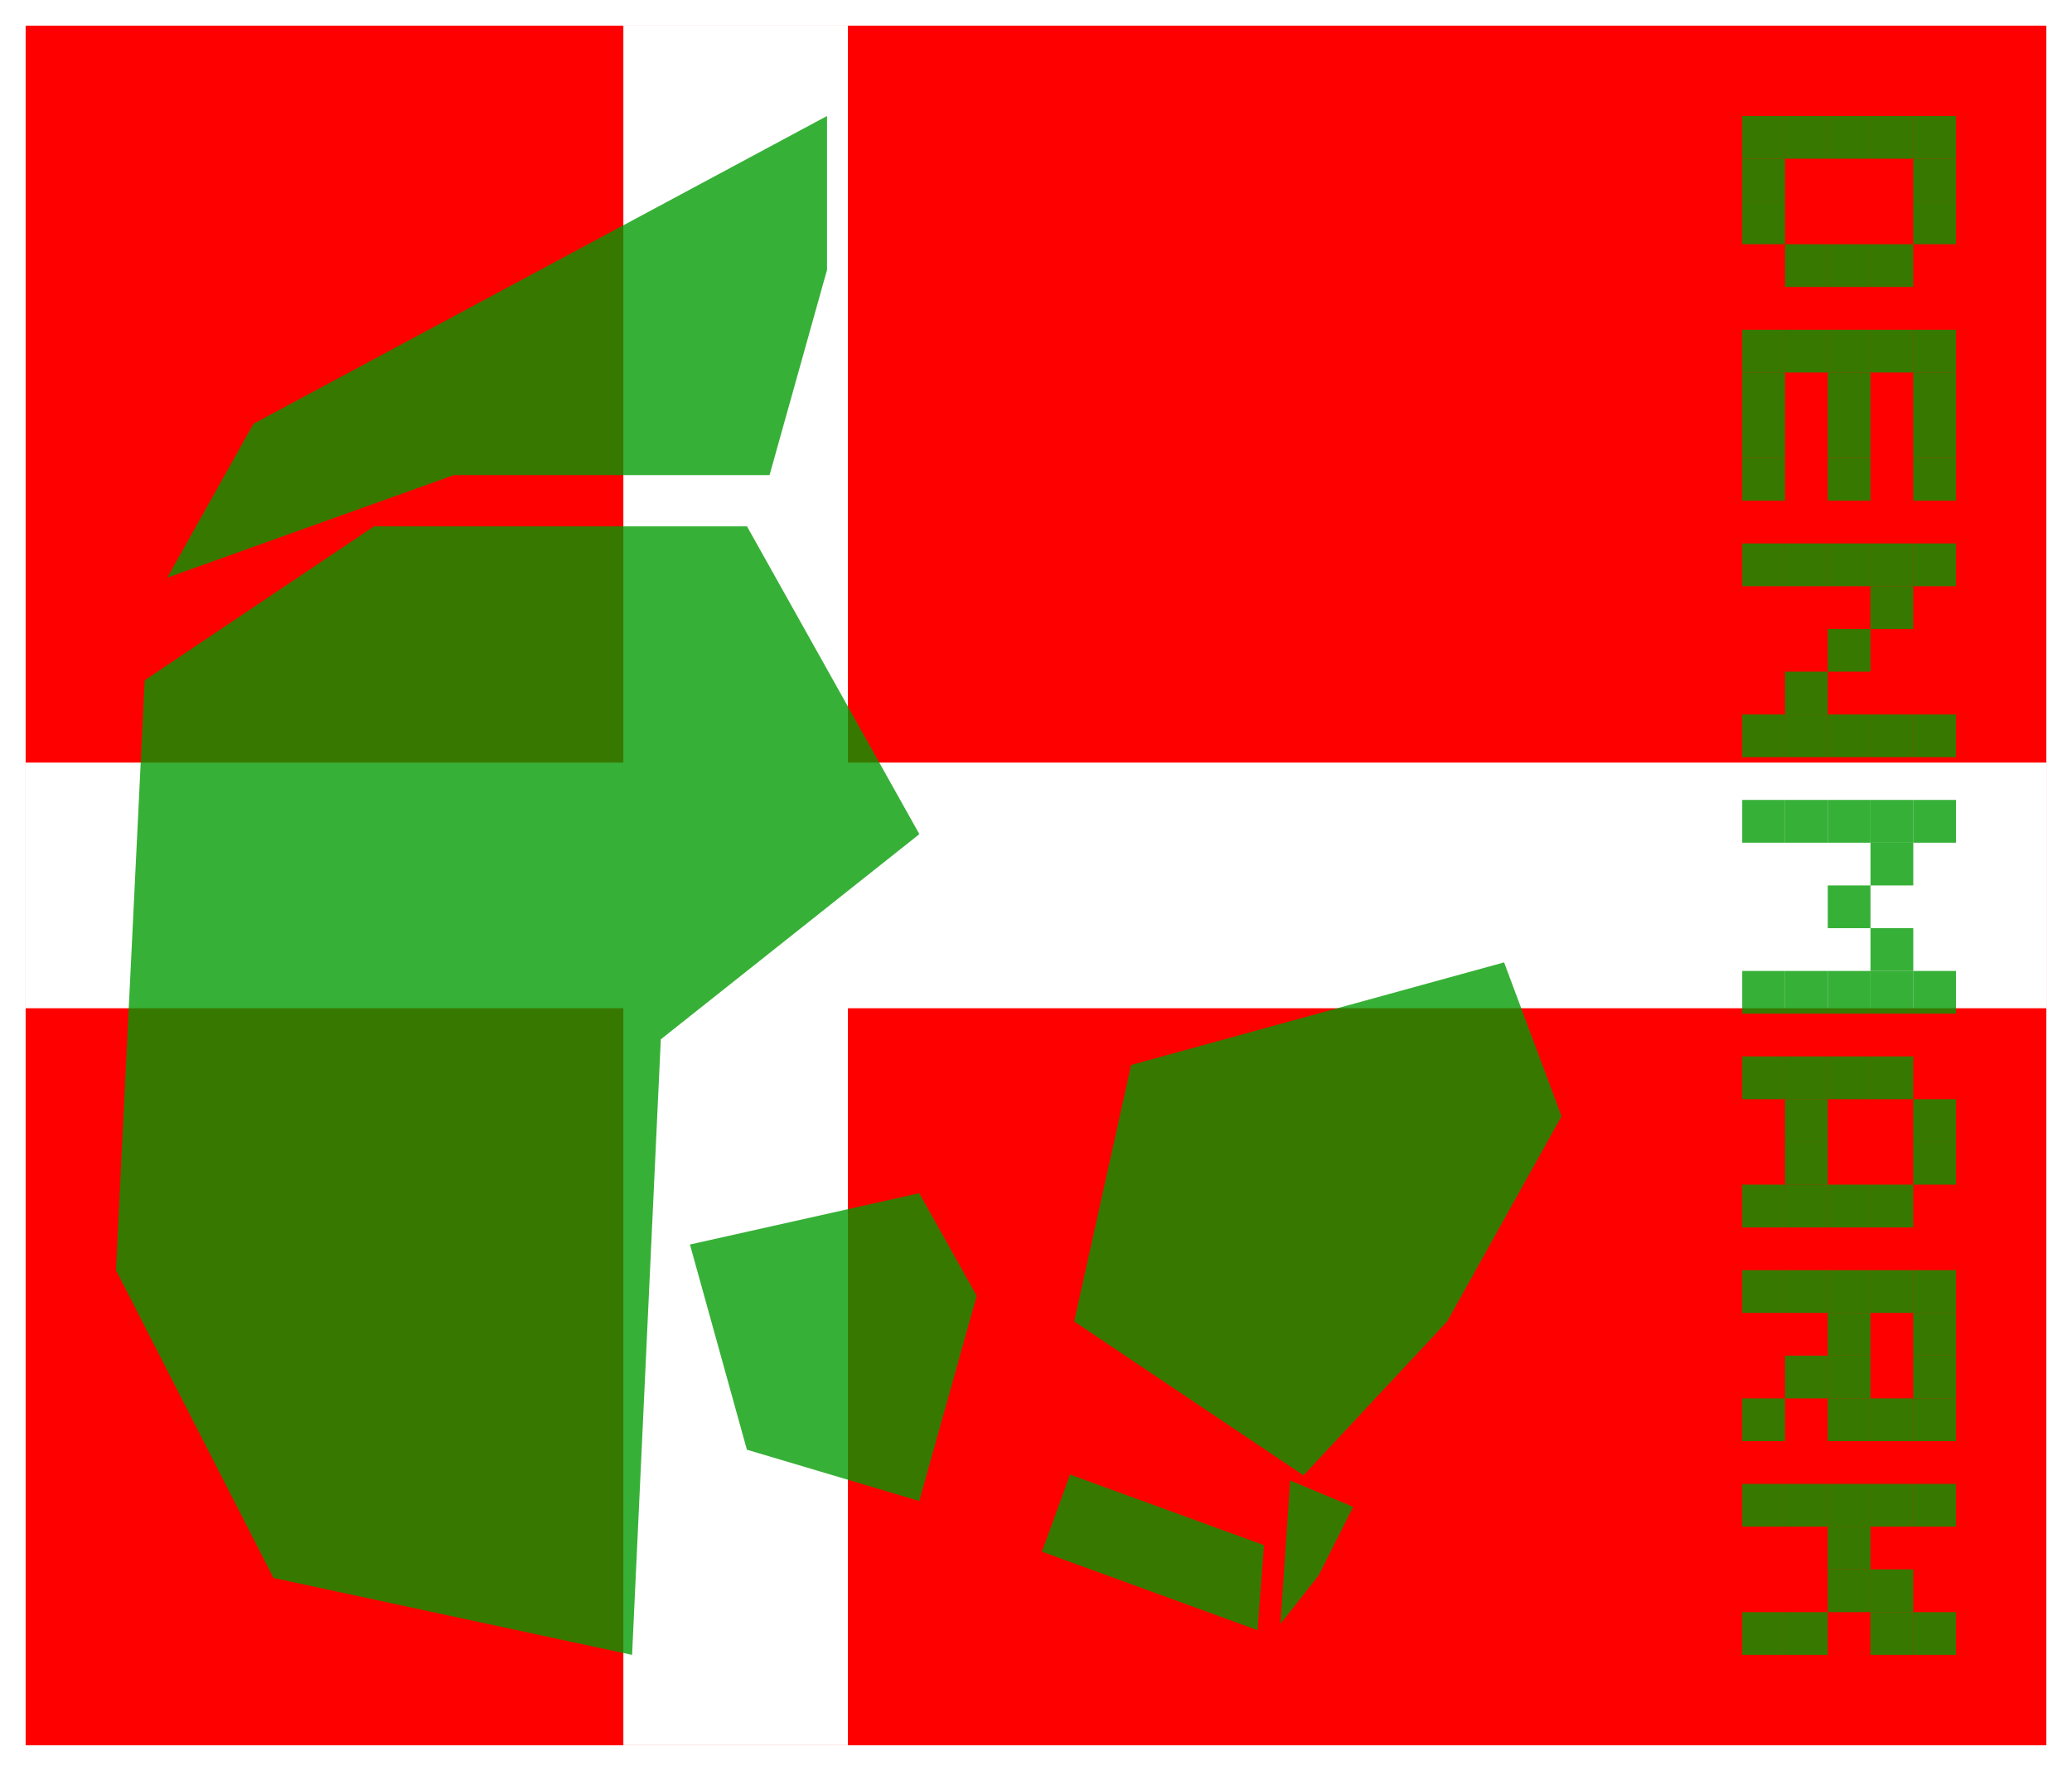
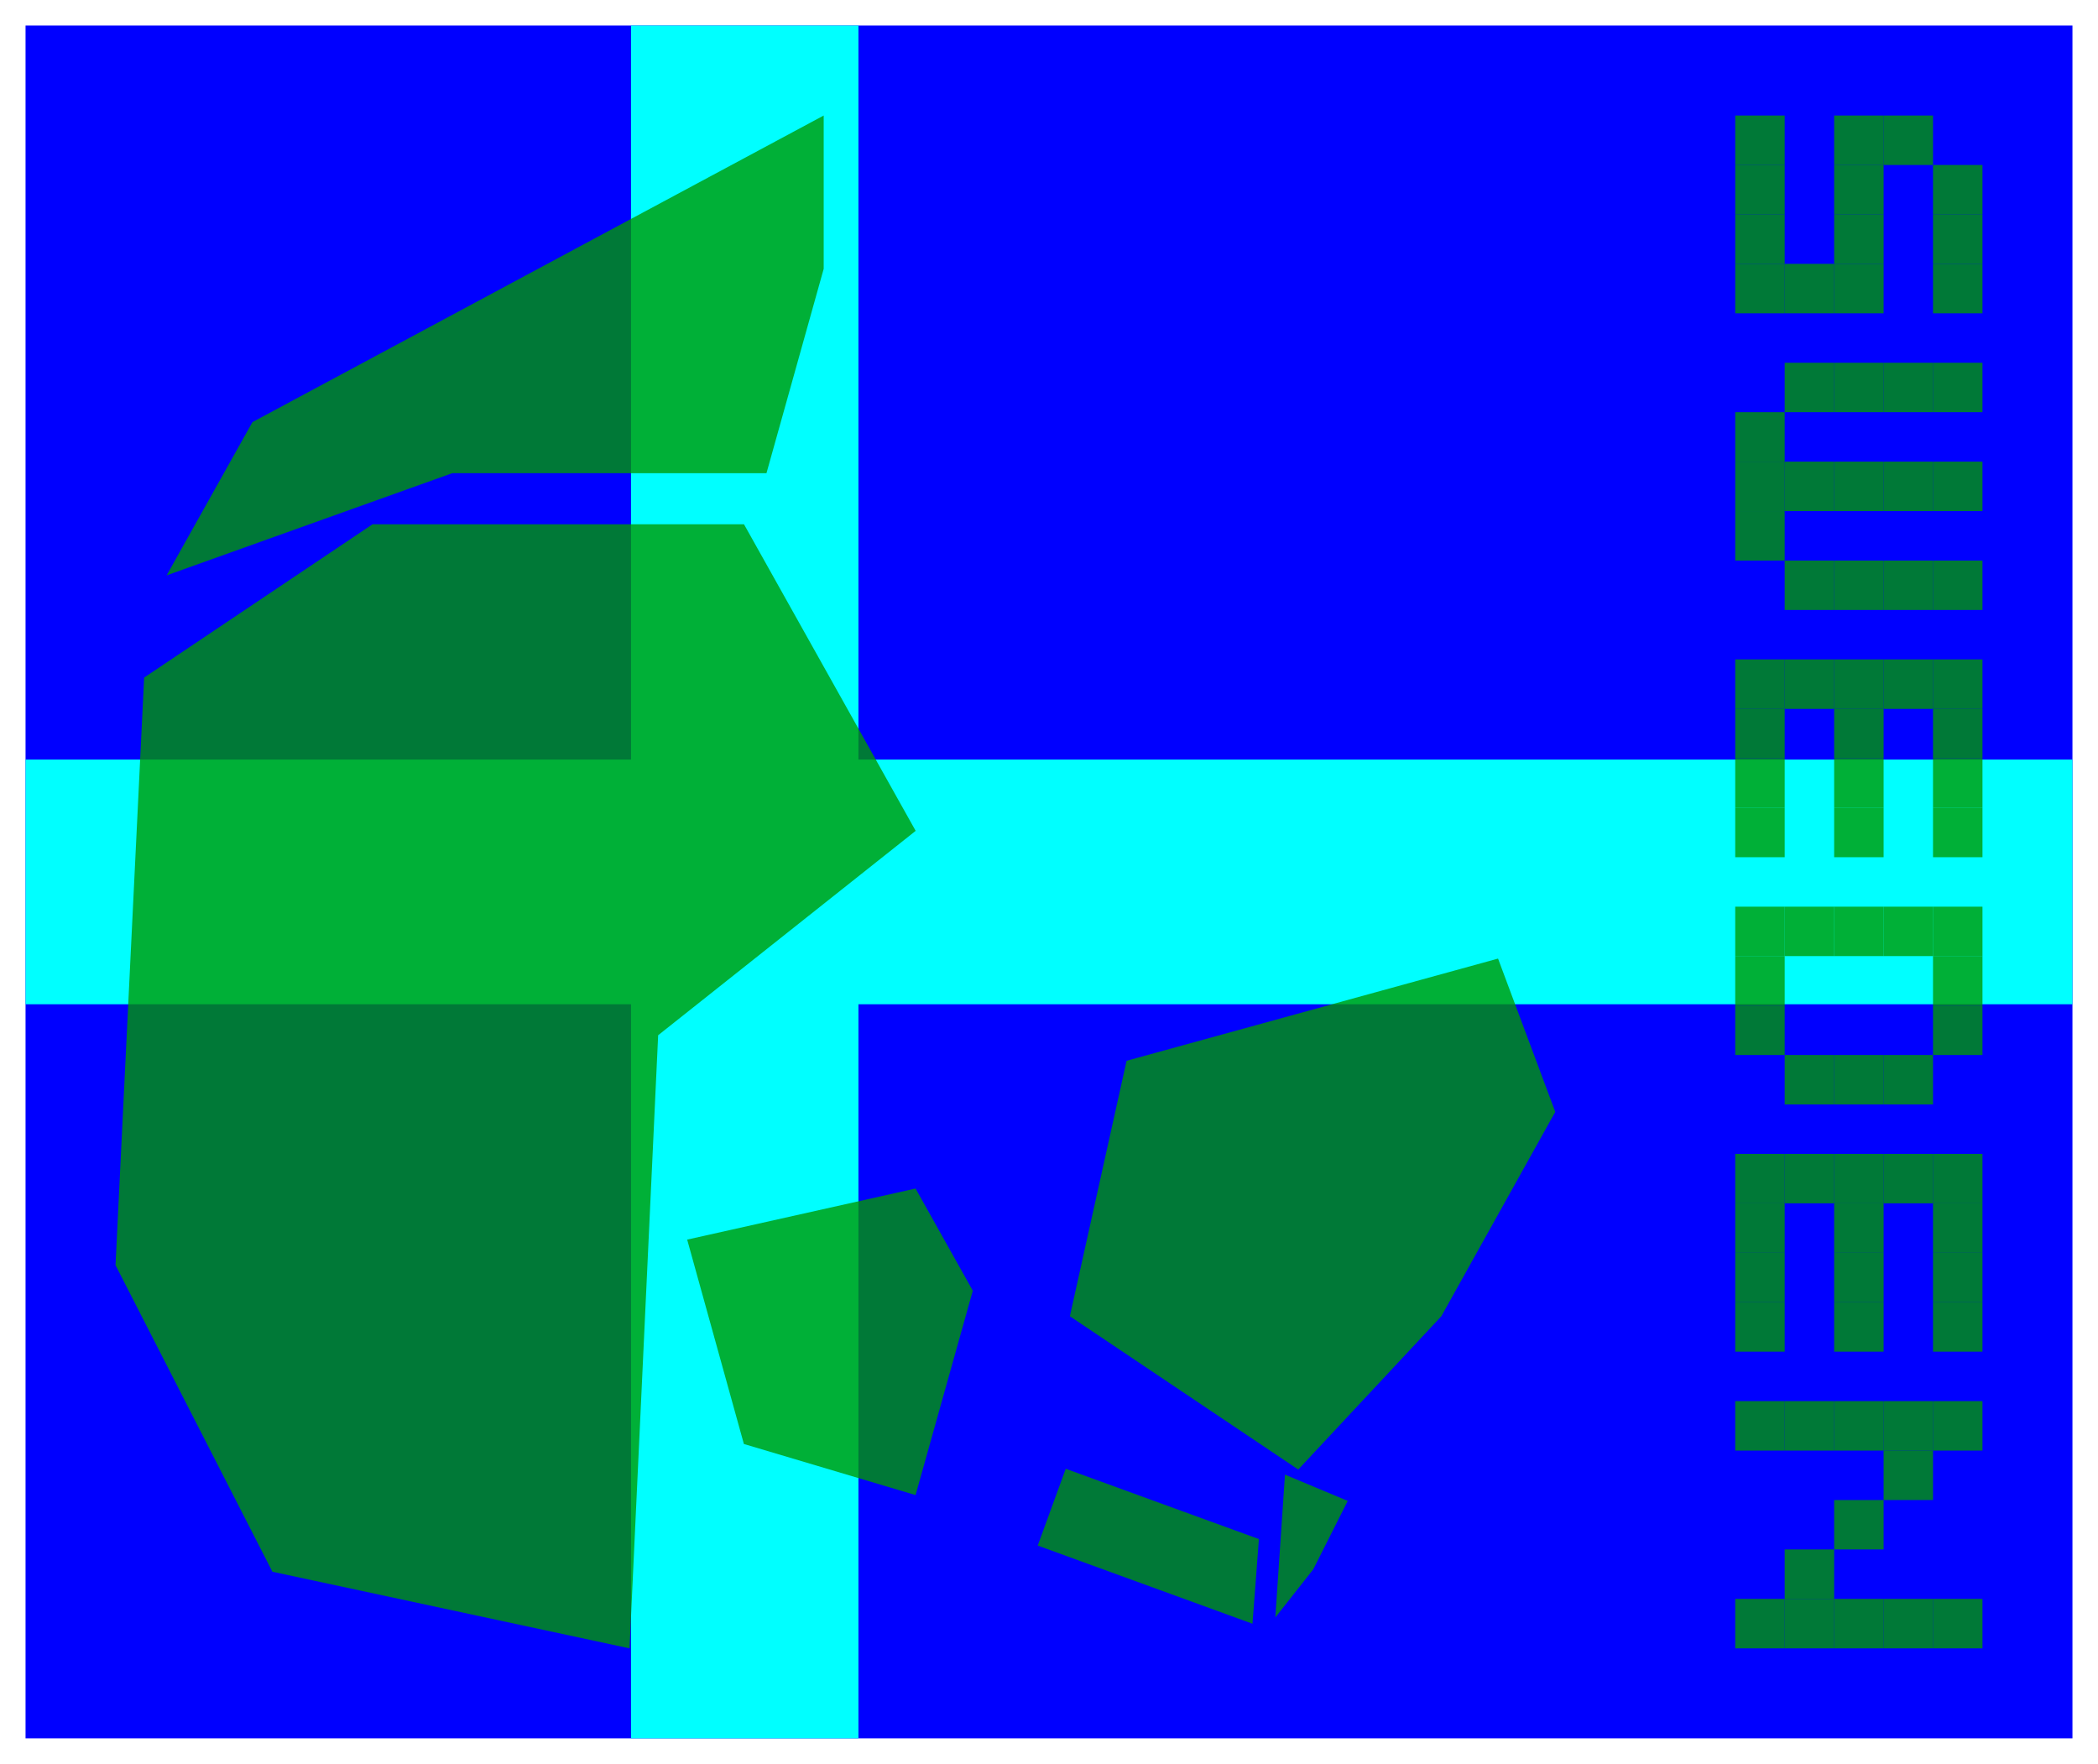
- <svg xmlns="http://www.w3.org/2000/svg" viewBox="-0.5 -34.022 40.389 34.522">
-   <path d="M0,0L39.389,0L39.389,-33.522L0,-33.522L0,0" stroke="rgba(0,0,0,1)" fill="rgba(255,0,0,1)" stroke-width="0" />
-   <path d="M0,-14.367L39.389,-14.367L39.389,-19.156L0,-19.156L0,-14.367" fill="rgba(255,255,255,1)" stroke="rgba(0,0,0,1)" stroke-width="0" />
-   <path d="M11.651,-0L16.028,-0L16.028,-33.522L11.651,-33.522L11.651,-0" fill="rgba(255,255,255,1)" stroke="rgba(0,0,0,1)" stroke-width="0" />
+ <svg xmlns="http://www.w3.org/2000/svg" viewBox="-0.5 -34.022 41.061 34.522">
+   <path d="M0,0L40.061,0L40.061,-33.522L0,-33.522L0,0" fill="rgba(0,0,255,1)" stroke="rgba(0,0,0,1)" stroke-width="0" />
+   <path d="M0,-14.367L40.061,-14.367L40.061,-19.156L0,-19.156L0,-14.367" stroke-width="0" fill="rgba(0,255,255,1)" stroke="rgba(0,0,0,1)" />
+   <path d="M11.85,-0L16.301,-0L16.301,-33.522L11.85,-33.522L11.85,-0" stroke="rgba(0,0,0,1)" stroke-width="0" fill="rgba(0,255,255,1)" />
  <path d="M4.831,-3.261L1.761,-9.261L2.321,-20.761L6.791,-23.761L14.061,-23.761L17.421,-17.761L12.381,-13.761L11.821,-1.761L4.831,-3.261" fill="rgba(0,155,0,0.784)" />
  <path d="M2.761,-22.761L4.441,-25.761L15.621,-31.761L15.621,-28.761L14.501,-24.761L8.351,-24.761L2.761,-22.761" fill="rgba(0,155,0,0.784)" />
  <path d="M12.949,-9.761L14.059,-5.761L17.419,-4.761L18.539,-8.761L17.419,-10.761L12.949,-9.761" fill="rgba(0,155,0,0.784)" />
  <path d="M20.439,-8.261L21.549,-13.261L28.819,-15.261L29.939,-12.261L27.709,-8.261L24.909,-5.261L20.439,-8.261" fill="rgba(0,155,0,0.784)" />
  <path d="M20.358,-5.276L24.139,-3.9L24.013,-2.243L19.81,-3.773L20.358,-5.276" fill="rgba(0,155,0,0.784)" />
  <path d="M25.203,-3.309L24.46,-2.366L24.649,-5.161L25.877,-4.647L25.203,-3.309" fill="rgba(0,155,0,0.784)" />
  <path d="M33.461,-31.761L33.461,-31.761" />
-   <path d="M33.461,-31.761L33.461,-30.928L34.295,-30.928L34.295,-31.761L33.461,-31.761" fill="rgba(0,155,0,0.784)" />
-   <path d="M34.295,-31.761L34.295,-30.928L35.128,-30.928L35.128,-31.761L34.295,-31.761" fill="rgba(0,155,0,0.784)" />
-   <path d="M35.128,-31.761L35.128,-30.928L35.961,-30.928L35.961,-31.761L35.128,-31.761" fill="rgba(0,155,0,0.784)" />
-   <path d="M35.961,-31.761L35.961,-30.928L36.795,-30.928L36.795,-31.761L35.961,-31.761" fill="rgba(0,155,0,0.784)" />
-   <path d="M36.795,-31.761L36.795,-30.928L37.628,-30.928L37.628,-31.761L36.795,-31.761" fill="rgba(0,155,0,0.784)" />
-   <path d="M33.461,-30.928L33.461,-30.928" />
-   <path d="M33.461,-30.928L33.461,-30.094L34.295,-30.094L34.295,-30.928L33.461,-30.928" fill="rgba(0,155,0,0.784)" />
-   <path d="M34.295,-30.928L34.295,-30.094L35.128,-30.094L35.128,-30.928L34.295,-30.928" fill="rgba(0,0,0,0)" />
-   <path d="M35.128,-30.928L35.128,-30.094L35.961,-30.094L35.961,-30.928L35.128,-30.928" fill="rgba(0,0,0,0)" />
-   <path d="M35.961,-30.928L35.961,-30.094L36.795,-30.094L36.795,-30.928L35.961,-30.928" fill="rgba(0,0,0,0)" />
-   <path d="M36.795,-30.928L36.795,-30.094L37.628,-30.094L37.628,-30.928L36.795,-30.928" fill="rgba(0,155,0,0.784)" />
-   <path d="M33.461,-30.094L33.461,-30.094" />
-   <path d="M33.461,-30.094L33.461,-29.261L34.295,-29.261L34.295,-30.094L33.461,-30.094" fill="rgba(0,155,0,0.784)" />
-   <path d="M34.295,-30.094L34.295,-29.261L35.128,-29.261L35.128,-30.094L34.295,-30.094" fill="rgba(0,0,0,0)" />
-   <path d="M35.128,-30.094L35.128,-29.261L35.961,-29.261L35.961,-30.094L35.128,-30.094" fill="rgba(0,0,0,0)" />
-   <path d="M35.961,-30.094L35.961,-29.261L36.795,-29.261L36.795,-30.094L35.961,-30.094" fill="rgba(0,0,0,0)" />
-   <path d="M36.795,-30.094L36.795,-29.261L37.628,-29.261L37.628,-30.094L36.795,-30.094" fill="rgba(0,155,0,0.784)" />
-   <path d="M33.461,-29.261L33.461,-29.261" />
-   <path d="M33.461,-29.261L33.461,-28.428L34.295,-28.428L34.295,-29.261L33.461,-29.261" fill="rgba(0,0,0,0)" />
-   <path d="M34.295,-29.261L34.295,-28.428L35.128,-28.428L35.128,-29.261L34.295,-29.261" fill="rgba(0,155,0,0.784)" />
-   <path d="M35.128,-29.261L35.128,-28.428L35.961,-28.428L35.961,-29.261L35.128,-29.261" fill="rgba(0,155,0,0.784)" />
-   <path d="M35.961,-29.261L35.961,-28.428L36.795,-28.428L36.795,-29.261L35.961,-29.261" fill="rgba(0,155,0,0.784)" />
-   <path d="M36.795,-29.261L36.795,-28.428L37.628,-28.428L37.628,-29.261L36.795,-29.261" fill="rgba(0,0,0,0)" />
-   <path d="M33.461,-27.594L33.461,-27.594" />
-   <path d="M33.461,-27.594L33.461,-26.761L34.295,-26.761L34.295,-27.594L33.461,-27.594" fill="rgba(0,155,0,0.784)" />
-   <path d="M34.295,-27.594L34.295,-26.761L35.128,-26.761L35.128,-27.594L34.295,-27.594" fill="rgba(0,155,0,0.784)" />
-   <path d="M35.128,-27.594L35.128,-26.761L35.961,-26.761L35.961,-27.594L35.128,-27.594" fill="rgba(0,155,0,0.784)" />
-   <path d="M35.961,-27.594L35.961,-26.761L36.795,-26.761L36.795,-27.594L35.961,-27.594" fill="rgba(0,155,0,0.784)" />
-   <path d="M36.795,-27.594L36.795,-26.761L37.628,-26.761L37.628,-27.594L36.795,-27.594" fill="rgba(0,155,0,0.784)" />
-   <path d="M33.461,-26.761L33.461,-26.761" />
-   <path d="M33.461,-26.761L33.461,-25.928L34.295,-25.928L34.295,-26.761L33.461,-26.761" fill="rgba(0,155,0,0.784)" />
-   <path d="M34.295,-26.761L34.295,-25.928L35.128,-25.928L35.128,-26.761L34.295,-26.761" fill="rgba(0,0,0,0)" />
-   <path d="M35.128,-26.761L35.128,-25.928L35.961,-25.928L35.961,-26.761L35.128,-26.761" fill="rgba(0,155,0,0.784)" />
-   <path d="M35.961,-26.761L35.961,-25.928L36.795,-25.928L36.795,-26.761L35.961,-26.761" fill="rgba(0,0,0,0)" />
-   <path d="M36.795,-26.761L36.795,-25.928L37.628,-25.928L37.628,-26.761L36.795,-26.761" fill="rgba(0,155,0,0.784)" />
-   <path d="M33.461,-25.928L33.461,-25.928" />
-   <path d="M33.461,-25.928L33.461,-25.094L34.295,-25.094L34.295,-25.928L33.461,-25.928" fill="rgba(0,155,0,0.784)" />
-   <path d="M34.295,-25.928L34.295,-25.094L35.128,-25.094L35.128,-25.928L34.295,-25.928" fill="rgba(0,0,0,0)" />
-   <path d="M35.128,-25.928L35.128,-25.094L35.961,-25.094L35.961,-25.928L35.128,-25.928" fill="rgba(0,155,0,0.784)" />
-   <path d="M35.961,-25.928L35.961,-25.094L36.795,-25.094L36.795,-25.928L35.961,-25.928" fill="rgba(0,0,0,0)" />
-   <path d="M36.795,-25.928L36.795,-25.094L37.628,-25.094L37.628,-25.928L36.795,-25.928" fill="rgba(0,155,0,0.784)" />
-   <path d="M33.461,-25.094L33.461,-25.094" />
-   <path d="M33.461,-25.094L33.461,-24.261L34.295,-24.261L34.295,-25.094L33.461,-25.094" fill="rgba(0,155,0,0.784)" />
-   <path d="M34.295,-25.094L34.295,-24.261L35.128,-24.261L35.128,-25.094L34.295,-25.094" fill="rgba(0,0,0,0)" />
-   <path d="M35.128,-25.094L35.128,-24.261L35.961,-24.261L35.961,-25.094L35.128,-25.094" fill="rgba(0,155,0,0.784)" />
-   <path d="M35.961,-25.094L35.961,-24.261L36.795,-24.261L36.795,-25.094L35.961,-25.094" fill="rgba(0,0,0,0)" />
-   <path d="M36.795,-25.094L36.795,-24.261L37.628,-24.261L37.628,-25.094L36.795,-25.094" fill="rgba(0,155,0,0.784)" />
-   <path d="M33.461,-23.428L33.461,-23.428" />
-   <path d="M33.461,-23.428L33.461,-22.594L34.295,-22.594L34.295,-23.428L33.461,-23.428" fill="rgba(0,155,0,0.784)" />
-   <path d="M34.295,-23.428L34.295,-22.594L35.128,-22.594L35.128,-23.428L34.295,-23.428" fill="rgba(0,155,0,0.784)" />
-   <path d="M35.128,-23.428L35.128,-22.594L35.961,-22.594L35.961,-23.428L35.128,-23.428" fill="rgba(0,155,0,0.784)" />
-   <path d="M35.961,-23.428L35.961,-22.594L36.795,-22.594L36.795,-23.428L35.961,-23.428" fill="rgba(0,155,0,0.784)" />
-   <path d="M36.795,-23.428L36.795,-22.594L37.628,-22.594L37.628,-23.428L36.795,-23.428" fill="rgba(0,155,0,0.784)" />
-   <path d="M33.461,-22.594L33.461,-22.594" />
-   <path d="M33.461,-22.594L33.461,-21.761L34.295,-21.761L34.295,-22.594L33.461,-22.594" fill="rgba(0,0,0,0)" />
-   <path d="M34.295,-22.594L34.295,-21.761L35.128,-21.761L35.128,-22.594L34.295,-22.594" fill="rgba(0,0,0,0)" />
-   <path d="M35.128,-22.594L35.128,-21.761L35.961,-21.761L35.961,-22.594L35.128,-22.594" fill="rgba(0,0,0,0)" />
-   <path d="M35.961,-22.594L35.961,-21.761L36.795,-21.761L36.795,-22.594L35.961,-22.594" fill="rgba(0,155,0,0.784)" />
-   <path d="M36.795,-22.594L36.795,-21.761L37.628,-21.761L37.628,-22.594L36.795,-22.594" fill="rgba(0,0,0,0)" />
-   <path d="M33.461,-21.761L33.461,-21.761" />
-   <path d="M33.461,-21.761L33.461,-20.928L34.295,-20.928L34.295,-21.761L33.461,-21.761" fill="rgba(0,0,0,0)" />
-   <path d="M34.295,-21.761L34.295,-20.928L35.128,-20.928L35.128,-21.761L34.295,-21.761" fill="rgba(0,0,0,0)" />
-   <path d="M35.128,-21.761L35.128,-20.928L35.961,-20.928L35.961,-21.761L35.128,-21.761" fill="rgba(0,155,0,0.784)" />
-   <path d="M35.961,-21.761L35.961,-20.928L36.795,-20.928L36.795,-21.761L35.961,-21.761" fill="rgba(0,0,0,0)" />
-   <path d="M36.795,-21.761L36.795,-20.928L37.628,-20.928L37.628,-21.761L36.795,-21.761" fill="rgba(0,0,0,0)" />
-   <path d="M33.461,-20.928L33.461,-20.928" />
-   <path d="M33.461,-20.928L33.461,-20.094L34.295,-20.094L34.295,-20.928L33.461,-20.928" fill="rgba(0,0,0,0)" />
-   <path d="M34.295,-20.928L34.295,-20.094L35.128,-20.094L35.128,-20.928L34.295,-20.928" fill="rgba(0,155,0,0.784)" />
-   <path d="M35.128,-20.928L35.128,-20.094L35.961,-20.094L35.961,-20.928L35.128,-20.928" fill="rgba(0,0,0,0)" />
-   <path d="M35.961,-20.928L35.961,-20.094L36.795,-20.094L36.795,-20.928L35.961,-20.928" fill="rgba(0,0,0,0)" />
-   <path d="M36.795,-20.928L36.795,-20.094L37.628,-20.094L37.628,-20.928L36.795,-20.928" fill="rgba(0,0,0,0)" />
-   <path d="M33.461,-20.094L33.461,-20.094" />
-   <path d="M33.461,-20.094L33.461,-19.261L34.295,-19.261L34.295,-20.094L33.461,-20.094" fill="rgba(0,155,0,0.784)" />
-   <path d="M34.295,-20.094L34.295,-19.261L35.128,-19.261L35.128,-20.094L34.295,-20.094" fill="rgba(0,155,0,0.784)" />
-   <path d="M35.128,-20.094L35.128,-19.261L35.961,-19.261L35.961,-20.094L35.128,-20.094" fill="rgba(0,155,0,0.784)" />
-   <path d="M35.961,-20.094L35.961,-19.261L36.795,-19.261L36.795,-20.094L35.961,-20.094" fill="rgba(0,155,0,0.784)" />
-   <path d="M36.795,-20.094L36.795,-19.261L37.628,-19.261L37.628,-20.094L36.795,-20.094" fill="rgba(0,155,0,0.784)" />
-   <path d="M33.461,-18.428L33.461,-18.428" />
-   <path d="M33.461,-18.428L33.461,-17.594L34.295,-17.594L34.295,-18.428L33.461,-18.428" fill="rgba(0,155,0,0.784)" />
-   <path d="M34.295,-18.428L34.295,-17.594L35.128,-17.594L35.128,-18.428L34.295,-18.428" fill="rgba(0,155,0,0.784)" />
-   <path d="M35.128,-18.428L35.128,-17.594L35.961,-17.594L35.961,-18.428L35.128,-18.428" fill="rgba(0,155,0,0.784)" />
-   <path d="M35.961,-18.428L35.961,-17.594L36.795,-17.594L36.795,-18.428L35.961,-18.428" fill="rgba(0,155,0,0.784)" />
-   <path d="M36.795,-18.428L36.795,-17.594L37.628,-17.594L37.628,-18.428L36.795,-18.428" fill="rgba(0,155,0,0.784)" />
-   <path d="M33.461,-17.594L33.461,-17.594" />
-   <path d="M33.461,-17.594L33.461,-16.761L34.295,-16.761L34.295,-17.594L33.461,-17.594" fill="rgba(0,0,0,0)" />
-   <path d="M34.295,-17.594L34.295,-16.761L35.128,-16.761L35.128,-17.594L34.295,-17.594" fill="rgba(0,0,0,0)" />
-   <path d="M35.128,-17.594L35.128,-16.761L35.961,-16.761L35.961,-17.594L35.128,-17.594" fill="rgba(0,0,0,0)" />
-   <path d="M35.961,-17.594L35.961,-16.761L36.795,-16.761L36.795,-17.594L35.961,-17.594" fill="rgba(0,155,0,0.784)" />
-   <path d="M36.795,-17.594L36.795,-16.761L37.628,-16.761L37.628,-17.594L36.795,-17.594" fill="rgba(0,0,0,0)" />
-   <path d="M33.461,-16.761L33.461,-16.761" />
-   <path d="M33.461,-16.761L33.461,-15.928L34.295,-15.928L34.295,-16.761L33.461,-16.761" fill="rgba(0,0,0,0)" />
-   <path d="M34.295,-16.761L34.295,-15.928L35.128,-15.928L35.128,-16.761L34.295,-16.761" fill="rgba(0,0,0,0)" />
-   <path d="M35.128,-16.761L35.128,-15.928L35.961,-15.928L35.961,-16.761L35.128,-16.761" fill="rgba(0,155,0,0.784)" />
-   <path d="M35.961,-16.761L35.961,-15.928L36.795,-15.928L36.795,-16.761L35.961,-16.761" fill="rgba(0,0,0,0)" />
-   <path d="M36.795,-16.761L36.795,-15.928L37.628,-15.928L37.628,-16.761L36.795,-16.761" fill="rgba(0,0,0,0)" />
-   <path d="M33.461,-15.928L33.461,-15.928" />
-   <path d="M33.461,-15.928L33.461,-15.094L34.295,-15.094L34.295,-15.928L33.461,-15.928" fill="rgba(0,0,0,0)" />
-   <path d="M34.295,-15.928L34.295,-15.094L35.128,-15.094L35.128,-15.928L34.295,-15.928" fill="rgba(0,0,0,0)" />
-   <path d="M35.128,-15.928L35.128,-15.094L35.961,-15.094L35.961,-15.928L35.128,-15.928" fill="rgba(0,0,0,0)" />
-   <path d="M35.961,-15.928L35.961,-15.094L36.795,-15.094L36.795,-15.928L35.961,-15.928" fill="rgba(0,155,0,0.784)" />
-   <path d="M36.795,-15.928L36.795,-15.094L37.628,-15.094L37.628,-15.928L36.795,-15.928" fill="rgba(0,0,0,0)" />
-   <path d="M33.461,-15.094L33.461,-15.094" />
-   <path d="M33.461,-15.094L33.461,-14.261L34.295,-14.261L34.295,-15.094L33.461,-15.094" fill="rgba(0,155,0,0.784)" />
-   <path d="M34.295,-15.094L34.295,-14.261L35.128,-14.261L35.128,-15.094L34.295,-15.094" fill="rgba(0,155,0,0.784)" />
-   <path d="M35.128,-15.094L35.128,-14.261L35.961,-14.261L35.961,-15.094L35.128,-15.094" fill="rgba(0,155,0,0.784)" />
-   <path d="M35.961,-15.094L35.961,-14.261L36.795,-14.261L36.795,-15.094L35.961,-15.094" fill="rgba(0,155,0,0.784)" />
-   <path d="M36.795,-15.094L36.795,-14.261L37.628,-14.261L37.628,-15.094L36.795,-15.094" fill="rgba(0,155,0,0.784)" />
-   <path d="M33.461,-13.428L33.461,-13.428" />
-   <path d="M33.461,-13.428L33.461,-12.594L34.295,-12.594L34.295,-13.428L33.461,-13.428" fill="rgba(0,155,0,0.784)" />
-   <path d="M34.295,-13.428L34.295,-12.594L35.128,-12.594L35.128,-13.428L34.295,-13.428" fill="rgba(0,155,0,0.784)" />
-   <path d="M35.128,-13.428L35.128,-12.594L35.961,-12.594L35.961,-13.428L35.128,-13.428" fill="rgba(0,155,0,0.784)" />
-   <path d="M35.961,-13.428L35.961,-12.594L36.795,-12.594L36.795,-13.428L35.961,-13.428" fill="rgba(0,155,0,0.784)" />
-   <path d="M36.795,-13.428L36.795,-12.594L37.628,-12.594L37.628,-13.428L36.795,-13.428" fill="rgba(0,0,0,0)" />
-   <path d="M33.461,-12.594L33.461,-12.594" />
-   <path d="M33.461,-12.594L33.461,-11.761L34.295,-11.761L34.295,-12.594L33.461,-12.594" fill="rgba(0,0,0,0)" />
-   <path d="M34.295,-12.594L34.295,-11.761L35.128,-11.761L35.128,-12.594L34.295,-12.594" fill="rgba(0,155,0,0.784)" />
-   <path d="M35.128,-12.594L35.128,-11.761L35.961,-11.761L35.961,-12.594L35.128,-12.594" fill="rgba(0,0,0,0)" />
-   <path d="M35.961,-12.594L35.961,-11.761L36.795,-11.761L36.795,-12.594L35.961,-12.594" fill="rgba(0,0,0,0)" />
-   <path d="M36.795,-12.594L36.795,-11.761L37.628,-11.761L37.628,-12.594L36.795,-12.594" fill="rgba(0,155,0,0.784)" />
-   <path d="M33.461,-11.761L33.461,-11.761" />
-   <path d="M33.461,-11.761L33.461,-10.928L34.295,-10.928L34.295,-11.761L33.461,-11.761" fill="rgba(0,0,0,0)" />
-   <path d="M34.295,-11.761L34.295,-10.928L35.128,-10.928L35.128,-11.761L34.295,-11.761" fill="rgba(0,155,0,0.784)" />
-   <path d="M35.128,-11.761L35.128,-10.928L35.961,-10.928L35.961,-11.761L35.128,-11.761" fill="rgba(0,0,0,0)" />
-   <path d="M35.961,-11.761L35.961,-10.928L36.795,-10.928L36.795,-11.761L35.961,-11.761" fill="rgba(0,0,0,0)" />
-   <path d="M36.795,-11.761L36.795,-10.928L37.628,-10.928L37.628,-11.761L36.795,-11.761" fill="rgba(0,155,0,0.784)" />
-   <path d="M33.461,-10.928L33.461,-10.928" />
-   <path d="M33.461,-10.928L33.461,-10.094L34.295,-10.094L34.295,-10.928L33.461,-10.928" fill="rgba(0,155,0,0.784)" />
-   <path d="M34.295,-10.928L34.295,-10.094L35.128,-10.094L35.128,-10.928L34.295,-10.928" fill="rgba(0,155,0,0.784)" />
-   <path d="M35.128,-10.928L35.128,-10.094L35.961,-10.094L35.961,-10.928L35.128,-10.928" fill="rgba(0,155,0,0.784)" />
-   <path d="M35.961,-10.928L35.961,-10.094L36.795,-10.094L36.795,-10.928L35.961,-10.928" fill="rgba(0,155,0,0.784)" />
-   <path d="M36.795,-10.928L36.795,-10.094L37.628,-10.094L37.628,-10.928L36.795,-10.928" fill="rgba(0,0,0,0)" />
-   <path d="M33.461,-9.261L33.461,-9.261" />
-   <path d="M33.461,-9.261L33.461,-8.428L34.295,-8.428L34.295,-9.261L33.461,-9.261" fill="rgba(0,155,0,0.784)" />
-   <path d="M34.295,-9.261L34.295,-8.428L35.128,-8.428L35.128,-9.261L34.295,-9.261" fill="rgba(0,155,0,0.784)" />
-   <path d="M35.128,-9.261L35.128,-8.428L35.961,-8.428L35.961,-9.261L35.128,-9.261" fill="rgba(0,155,0,0.784)" />
-   <path d="M35.961,-9.261L35.961,-8.428L36.795,-8.428L36.795,-9.261L35.961,-9.261" fill="rgba(0,155,0,0.784)" />
-   <path d="M36.795,-9.261L36.795,-8.428L37.628,-8.428L37.628,-9.261L36.795,-9.261" fill="rgba(0,155,0,0.784)" />
-   <path d="M33.461,-8.428L33.461,-8.428" />
-   <path d="M33.461,-8.428L33.461,-7.594L34.295,-7.594L34.295,-8.428L33.461,-8.428" fill="rgba(0,0,0,0)" />
-   <path d="M34.295,-8.428L34.295,-7.594L35.128,-7.594L35.128,-8.428L34.295,-8.428" fill="rgba(0,0,0,0)" />
-   <path d="M35.128,-8.428L35.128,-7.594L35.961,-7.594L35.961,-8.428L35.128,-8.428" fill="rgba(0,155,0,0.784)" />
-   <path d="M35.961,-8.428L35.961,-7.594L36.795,-7.594L36.795,-8.428L35.961,-8.428" fill="rgba(0,0,0,0)" />
-   <path d="M36.795,-8.428L36.795,-7.594L37.628,-7.594L37.628,-8.428L36.795,-8.428" fill="rgba(0,155,0,0.784)" />
-   <path d="M33.461,-7.594L33.461,-7.594" />
-   <path d="M33.461,-7.594L33.461,-6.761L34.295,-6.761L34.295,-7.594L33.461,-7.594" fill="rgba(0,0,0,0)" />
-   <path d="M34.295,-7.594L34.295,-6.761L35.128,-6.761L35.128,-7.594L34.295,-7.594" fill="rgba(0,155,0,0.784)" />
-   <path d="M35.128,-7.594L35.128,-6.761L35.961,-6.761L35.961,-7.594L35.128,-7.594" fill="rgba(0,155,0,0.784)" />
-   <path d="M35.961,-7.594L35.961,-6.761L36.795,-6.761L36.795,-7.594L35.961,-7.594" fill="rgba(0,0,0,0)" />
-   <path d="M36.795,-7.594L36.795,-6.761L37.628,-6.761L37.628,-7.594L36.795,-7.594" fill="rgba(0,155,0,0.784)" />
-   <path d="M33.461,-6.761L33.461,-6.761" />
-   <path d="M33.461,-6.761L33.461,-5.928L34.295,-5.928L34.295,-6.761L33.461,-6.761" fill="rgba(0,155,0,0.784)" />
-   <path d="M34.295,-6.761L34.295,-5.928L35.128,-5.928L35.128,-6.761L34.295,-6.761" fill="rgba(0,0,0,0)" />
-   <path d="M35.128,-6.761L35.128,-5.928L35.961,-5.928L35.961,-6.761L35.128,-6.761" fill="rgba(0,155,0,0.784)" />
-   <path d="M35.961,-6.761L35.961,-5.928L36.795,-5.928L36.795,-6.761L35.961,-6.761" fill="rgba(0,155,0,0.784)" />
-   <path d="M36.795,-6.761L36.795,-5.928L37.628,-5.928L37.628,-6.761L36.795,-6.761" fill="rgba(0,155,0,0.784)" />
-   <path d="M33.461,-5.094L33.461,-5.094" />
-   <path d="M33.461,-5.094L33.461,-4.261L34.295,-4.261L34.295,-5.094L33.461,-5.094" fill="rgba(0,155,0,0.784)" />
-   <path d="M34.295,-5.094L34.295,-4.261L35.128,-4.261L35.128,-5.094L34.295,-5.094" fill="rgba(0,155,0,0.784)" />
-   <path d="M35.128,-5.094L35.128,-4.261L35.961,-4.261L35.961,-5.094L35.128,-5.094" fill="rgba(0,155,0,0.784)" />
-   <path d="M35.961,-5.094L35.961,-4.261L36.795,-4.261L36.795,-5.094L35.961,-5.094" fill="rgba(0,155,0,0.784)" />
-   <path d="M36.795,-5.094L36.795,-4.261L37.628,-4.261L37.628,-5.094L36.795,-5.094" fill="rgba(0,155,0,0.784)" />
-   <path d="M33.461,-4.261L33.461,-4.261" />
-   <path d="M33.461,-4.261L33.461,-3.428L34.295,-3.428L34.295,-4.261L33.461,-4.261" fill="rgba(0,0,0,0)" />
-   <path d="M34.295,-4.261L34.295,-3.428L35.128,-3.428L35.128,-4.261L34.295,-4.261" fill="rgba(0,0,0,0)" />
-   <path d="M35.128,-4.261L35.128,-3.428L35.961,-3.428L35.961,-4.261L35.128,-4.261" fill="rgba(0,155,0,0.784)" />
-   <path d="M35.961,-4.261L35.961,-3.428L36.795,-3.428L36.795,-4.261L35.961,-4.261" fill="rgba(0,0,0,0)" />
-   <path d="M36.795,-4.261L36.795,-3.428L37.628,-3.428L37.628,-4.261L36.795,-4.261" fill="rgba(0,0,0,0)" />
-   <path d="M33.461,-3.428L33.461,-3.428" />
-   <path d="M33.461,-3.428L33.461,-2.594L34.295,-2.594L34.295,-3.428L33.461,-3.428" fill="rgba(0,0,0,0)" />
-   <path d="M34.295,-3.428L34.295,-2.594L35.128,-2.594L35.128,-3.428L34.295,-3.428" fill="rgba(0,0,0,0)" />
-   <path d="M35.128,-3.428L35.128,-2.594L35.961,-2.594L35.961,-3.428L35.128,-3.428" fill="rgba(0,155,0,0.784)" />
-   <path d="M35.961,-3.428L35.961,-2.594L36.795,-2.594L36.795,-3.428L35.961,-3.428" fill="rgba(0,155,0,0.784)" />
-   <path d="M36.795,-3.428L36.795,-2.594L37.628,-2.594L37.628,-3.428L36.795,-3.428" fill="rgba(0,0,0,0)" />
-   <path d="M33.461,-2.594L33.461,-2.594" />
-   <path d="M33.461,-2.594L33.461,-1.761L34.295,-1.761L34.295,-2.594L33.461,-2.594" fill="rgba(0,155,0,0.784)" />
-   <path d="M34.295,-2.594L34.295,-1.761L35.128,-1.761L35.128,-2.594L34.295,-2.594" fill="rgba(0,155,0,0.784)" />
-   <path d="M35.128,-2.594L35.128,-1.761L35.961,-1.761L35.961,-2.594L35.128,-2.594" fill="rgba(0,0,0,0)" />
-   <path d="M35.961,-2.594L35.961,-1.761L36.795,-1.761L36.795,-2.594L35.961,-2.594" fill="rgba(0,155,0,0.784)" />
-   <path d="M36.795,-2.594L36.795,-1.761L37.628,-1.761L37.628,-2.594L36.795,-2.594" fill="rgba(0,155,0,0.784)" />
+   <path d="M33.461,-31.761L33.461,-30.793L34.429,-30.793L34.429,-31.761L33.461,-31.761" fill="rgba(0,155,0,0.784)" />
+   <path d="M34.429,-31.761L34.429,-30.793L35.397,-30.793L35.397,-31.761L34.429,-31.761" fill="rgba(0,0,0,0)" />
+   <path d="M35.397,-31.761L35.397,-30.793L36.365,-30.793L36.365,-31.761L35.397,-31.761" fill="rgba(0,155,0,0.784)" />
+   <path d="M36.365,-31.761L36.365,-30.793L37.332,-30.793L37.332,-31.761L36.365,-31.761" fill="rgba(0,155,0,0.784)" />
+   <path d="M37.332,-31.761L37.332,-30.793L38.3,-30.793L38.3,-31.761L37.332,-31.761" fill="rgba(0,0,0,0)" />
+   <path d="M33.461,-30.793L33.461,-30.793" />
+   <path d="M33.461,-30.793L33.461,-29.826L34.429,-29.826L34.429,-30.793L33.461,-30.793" fill="rgba(0,155,0,0.784)" />
+   <path d="M34.429,-30.793L34.429,-29.826L35.397,-29.826L35.397,-30.793L34.429,-30.793" fill="rgba(0,0,0,0)" />
+   <path d="M35.397,-30.793L35.397,-29.826L36.365,-29.826L36.365,-30.793L35.397,-30.793" fill="rgba(0,155,0,0.784)" />
+   <path d="M36.365,-30.793L36.365,-29.826L37.332,-29.826L37.332,-30.793L36.365,-30.793" fill="rgba(0,0,0,0)" />
+   <path d="M37.332,-30.793L37.332,-29.826L38.3,-29.826L38.3,-30.793L37.332,-30.793" fill="rgba(0,155,0,0.784)" />
+   <path d="M33.461,-29.826L33.461,-29.826" />
+   <path d="M33.461,-29.826L33.461,-28.858L34.429,-28.858L34.429,-29.826L33.461,-29.826" fill="rgba(0,155,0,0.784)" />
+   <path d="M34.429,-29.826L34.429,-28.858L35.397,-28.858L35.397,-29.826L34.429,-29.826" fill="rgba(0,0,0,0)" />
+   <path d="M35.397,-29.826L35.397,-28.858L36.365,-28.858L36.365,-29.826L35.397,-29.826" fill="rgba(0,155,0,0.784)" />
+   <path d="M36.365,-29.826L36.365,-28.858L37.332,-28.858L37.332,-29.826L36.365,-29.826" fill="rgba(0,0,0,0)" />
+   <path d="M37.332,-29.826L37.332,-28.858L38.3,-28.858L38.3,-29.826L37.332,-29.826" fill="rgba(0,155,0,0.784)" />
+   <path d="M33.461,-28.858L33.461,-28.858" />
+   <path d="M33.461,-28.858L33.461,-27.89L34.429,-27.89L34.429,-28.858L33.461,-28.858" fill="rgba(0,155,0,0.784)" />
+   <path d="M34.429,-28.858L34.429,-27.89L35.397,-27.89L35.397,-28.858L34.429,-28.858" fill="rgba(0,155,0,0.784)" />
+   <path d="M35.397,-28.858L35.397,-27.89L36.365,-27.89L36.365,-28.858L35.397,-28.858" fill="rgba(0,155,0,0.784)" />
+   <path d="M36.365,-28.858L36.365,-27.89L37.332,-27.89L37.332,-28.858L36.365,-28.858" fill="rgba(0,0,0,0)" />
+   <path d="M37.332,-28.858L37.332,-27.89L38.3,-27.89L38.3,-28.858L37.332,-28.858" fill="rgba(0,155,0,0.784)" />
+   <path d="M33.461,-26.922L33.461,-26.922" />
+   <path d="M33.461,-26.922L33.461,-25.955L34.429,-25.955L34.429,-26.922L33.461,-26.922" fill="rgba(0,0,0,0)" />
+   <path d="M34.429,-26.922L34.429,-25.955L35.397,-25.955L35.397,-26.922L34.429,-26.922" fill="rgba(0,155,0,0.784)" />
+   <path d="M35.397,-26.922L35.397,-25.955L36.365,-25.955L36.365,-26.922L35.397,-26.922" fill="rgba(0,155,0,0.784)" />
+   <path d="M36.365,-26.922L36.365,-25.955L37.332,-25.955L37.332,-26.922L36.365,-26.922" fill="rgba(0,155,0,0.784)" />
+   <path d="M37.332,-26.922L37.332,-25.955L38.3,-25.955L38.3,-26.922L37.332,-26.922" fill="rgba(0,155,0,0.784)" />
+   <path d="M33.461,-25.955L33.461,-25.955" />
+   <path d="M33.461,-25.955L33.461,-24.987L34.429,-24.987L34.429,-25.955L33.461,-25.955" fill="rgba(0,155,0,0.784)" />
+   <path d="M34.429,-25.955L34.429,-24.987L35.397,-24.987L35.397,-25.955L34.429,-25.955" fill="rgba(0,0,0,0)" />
+   <path d="M35.397,-25.955L35.397,-24.987L36.365,-24.987L36.365,-25.955L35.397,-25.955" fill="rgba(0,0,0,0)" />
+   <path d="M36.365,-25.955L36.365,-24.987L37.332,-24.987L37.332,-25.955L36.365,-25.955" fill="rgba(0,0,0,0)" />
+   <path d="M37.332,-25.955L37.332,-24.987L38.3,-24.987L38.3,-25.955L37.332,-25.955" fill="rgba(0,0,0,0)" />
+   <path d="M33.461,-24.987L33.461,-24.987" />
+   <path d="M33.461,-24.987L33.461,-24.019L34.429,-24.019L34.429,-24.987L33.461,-24.987" fill="rgba(0,155,0,0.784)" />
+   <path d="M34.429,-24.987L34.429,-24.019L35.397,-24.019L35.397,-24.987L34.429,-24.987" fill="rgba(0,155,0,0.784)" />
+   <path d="M35.397,-24.987L35.397,-24.019L36.365,-24.019L36.365,-24.987L35.397,-24.987" fill="rgba(0,155,0,0.784)" />
+   <path d="M36.365,-24.987L36.365,-24.019L37.332,-24.019L37.332,-24.987L36.365,-24.987" fill="rgba(0,155,0,0.784)" />
+   <path d="M37.332,-24.987L37.332,-24.019L38.3,-24.019L38.3,-24.987L37.332,-24.987" fill="rgba(0,155,0,0.784)" />
+   <path d="M33.461,-24.019L33.461,-24.019" />
+   <path d="M33.461,-24.019L33.461,-23.051L34.429,-23.051L34.429,-24.019L33.461,-24.019" fill="rgba(0,155,0,0.784)" />
+   <path d="M34.429,-24.019L34.429,-23.051L35.397,-23.051L35.397,-24.019L34.429,-24.019" fill="rgba(0,0,0,0)" />
+   <path d="M35.397,-24.019L35.397,-23.051L36.365,-23.051L36.365,-24.019L35.397,-24.019" fill="rgba(0,0,0,0)" />
+   <path d="M36.365,-24.019L36.365,-23.051L37.332,-23.051L37.332,-24.019L36.365,-24.019" fill="rgba(0,0,0,0)" />
+   <path d="M37.332,-24.019L37.332,-23.051L38.3,-23.051L38.3,-24.019L37.332,-24.019" fill="rgba(0,0,0,0)" />
+   <path d="M33.461,-23.051L33.461,-23.051" />
+   <path d="M33.461,-23.051L33.461,-22.084L34.429,-22.084L34.429,-23.051L33.461,-23.051" fill="rgba(0,0,0,0)" />
+   <path d="M34.429,-23.051L34.429,-22.084L35.397,-22.084L35.397,-23.051L34.429,-23.051" fill="rgba(0,155,0,0.784)" />
+   <path d="M35.397,-23.051L35.397,-22.084L36.365,-22.084L36.365,-23.051L35.397,-23.051" fill="rgba(0,155,0,0.784)" />
+   <path d="M36.365,-23.051L36.365,-22.084L37.332,-22.084L37.332,-23.051L36.365,-23.051" fill="rgba(0,155,0,0.784)" />
+   <path d="M37.332,-23.051L37.332,-22.084L38.3,-22.084L38.3,-23.051L37.332,-23.051" fill="rgba(0,155,0,0.784)" />
+   <path d="M33.461,-21.116L33.461,-21.116" />
+   <path d="M33.461,-21.116L33.461,-20.148L34.429,-20.148L34.429,-21.116L33.461,-21.116" fill="rgba(0,155,0,0.784)" />
+   <path d="M34.429,-21.116L34.429,-20.148L35.397,-20.148L35.397,-21.116L34.429,-21.116" fill="rgba(0,155,0,0.784)" />
+   <path d="M35.397,-21.116L35.397,-20.148L36.365,-20.148L36.365,-21.116L35.397,-21.116" fill="rgba(0,155,0,0.784)" />
+   <path d="M36.365,-21.116L36.365,-20.148L37.332,-20.148L37.332,-21.116L36.365,-21.116" fill="rgba(0,155,0,0.784)" />
+   <path d="M37.332,-21.116L37.332,-20.148L38.3,-20.148L38.3,-21.116L37.332,-21.116" fill="rgba(0,155,0,0.784)" />
+   <path d="M33.461,-20.148L33.461,-20.148" />
+   <path d="M33.461,-20.148L33.461,-19.18L34.429,-19.18L34.429,-20.148L33.461,-20.148" fill="rgba(0,155,0,0.784)" />
+   <path d="M34.429,-20.148L34.429,-19.18L35.397,-19.18L35.397,-20.148L34.429,-20.148" fill="rgba(0,0,0,0)" />
+   <path d="M35.397,-20.148L35.397,-19.18L36.365,-19.18L36.365,-20.148L35.397,-20.148" fill="rgba(0,155,0,0.784)" />
+   <path d="M36.365,-20.148L36.365,-19.18L37.332,-19.18L37.332,-20.148L36.365,-20.148" fill="rgba(0,0,0,0)" />
+   <path d="M37.332,-20.148L37.332,-19.18L38.3,-19.18L38.3,-20.148L37.332,-20.148" fill="rgba(0,155,0,0.784)" />
+   <path d="M33.461,-19.18L33.461,-19.18" />
+   <path d="M33.461,-19.18L33.461,-18.213L34.429,-18.213L34.429,-19.18L33.461,-19.18" fill="rgba(0,155,0,0.784)" />
+   <path d="M34.429,-19.18L34.429,-18.213L35.397,-18.213L35.397,-19.18L34.429,-19.18" fill="rgba(0,0,0,0)" />
+   <path d="M35.397,-19.18L35.397,-18.213L36.365,-18.213L36.365,-19.18L35.397,-19.18" fill="rgba(0,155,0,0.784)" />
+   <path d="M36.365,-19.18L36.365,-18.213L37.332,-18.213L37.332,-19.18L36.365,-19.18" fill="rgba(0,0,0,0)" />
+   <path d="M37.332,-19.18L37.332,-18.213L38.3,-18.213L38.3,-19.18L37.332,-19.18" fill="rgba(0,155,0,0.784)" />
+   <path d="M33.461,-18.213L33.461,-18.213" />
+   <path d="M33.461,-18.213L33.461,-17.245L34.429,-17.245L34.429,-18.213L33.461,-18.213" fill="rgba(0,155,0,0.784)" />
+   <path d="M34.429,-18.213L34.429,-17.245L35.397,-17.245L35.397,-18.213L34.429,-18.213" fill="rgba(0,0,0,0)" />
+   <path d="M35.397,-18.213L35.397,-17.245L36.365,-17.245L36.365,-18.213L35.397,-18.213" fill="rgba(0,155,0,0.784)" />
+   <path d="M36.365,-18.213L36.365,-17.245L37.332,-17.245L37.332,-18.213L36.365,-18.213" fill="rgba(0,0,0,0)" />
+   <path d="M37.332,-18.213L37.332,-17.245L38.3,-17.245L38.3,-18.213L37.332,-18.213" fill="rgba(0,155,0,0.784)" />
+   <path d="M33.461,-16.277L33.461,-16.277" />
+   <path d="M33.461,-16.277L33.461,-15.31L34.429,-15.31L34.429,-16.277L33.461,-16.277" fill="rgba(0,155,0,0.784)" />
+   <path d="M34.429,-16.277L34.429,-15.31L35.397,-15.31L35.397,-16.277L34.429,-16.277" fill="rgba(0,155,0,0.784)" />
+   <path d="M35.397,-16.277L35.397,-15.31L36.365,-15.31L36.365,-16.277L35.397,-16.277" fill="rgba(0,155,0,0.784)" />
+   <path d="M36.365,-16.277L36.365,-15.31L37.332,-15.31L37.332,-16.277L36.365,-16.277" fill="rgba(0,155,0,0.784)" />
+   <path d="M37.332,-16.277L37.332,-15.31L38.3,-15.31L38.3,-16.277L37.332,-16.277" fill="rgba(0,155,0,0.784)" />
+   <path d="M33.461,-15.31L33.461,-15.31" />
+   <path d="M33.461,-15.31L33.461,-14.342L34.429,-14.342L34.429,-15.31L33.461,-15.31" fill="rgba(0,155,0,0.784)" />
+   <path d="M34.429,-15.31L34.429,-14.342L35.397,-14.342L35.397,-15.31L34.429,-15.31" fill="rgba(0,0,0,0)" />
+   <path d="M35.397,-15.31L35.397,-14.342L36.365,-14.342L36.365,-15.31L35.397,-15.31" fill="rgba(0,0,0,0)" />
+   <path d="M36.365,-15.31L36.365,-14.342L37.332,-14.342L37.332,-15.31L36.365,-15.31" fill="rgba(0,0,0,0)" />
+   <path d="M37.332,-15.31L37.332,-14.342L38.3,-14.342L38.3,-15.31L37.332,-15.31" fill="rgba(0,155,0,0.784)" />
+   <path d="M33.461,-14.342L33.461,-14.342" />
+   <path d="M33.461,-14.342L33.461,-13.374L34.429,-13.374L34.429,-14.342L33.461,-14.342" fill="rgba(0,155,0,0.784)" />
+   <path d="M34.429,-14.342L34.429,-13.374L35.397,-13.374L35.397,-14.342L34.429,-14.342" fill="rgba(0,0,0,0)" />
+   <path d="M35.397,-14.342L35.397,-13.374L36.365,-13.374L36.365,-14.342L35.397,-14.342" fill="rgba(0,0,0,0)" />
+   <path d="M36.365,-14.342L36.365,-13.374L37.332,-13.374L37.332,-14.342L36.365,-14.342" fill="rgba(0,0,0,0)" />
+   <path d="M37.332,-14.342L37.332,-13.374L38.3,-13.374L38.3,-14.342L37.332,-14.342" fill="rgba(0,155,0,0.784)" />
+   <path d="M33.461,-13.374L33.461,-13.374" />
+   <path d="M33.461,-13.374L33.461,-12.406L34.429,-12.406L34.429,-13.374L33.461,-13.374" fill="rgba(0,0,0,0)" />
+   <path d="M34.429,-13.374L34.429,-12.406L35.397,-12.406L35.397,-13.374L34.429,-13.374" fill="rgba(0,155,0,0.784)" />
+   <path d="M35.397,-13.374L35.397,-12.406L36.365,-12.406L36.365,-13.374L35.397,-13.374" fill="rgba(0,155,0,0.784)" />
+   <path d="M36.365,-13.374L36.365,-12.406L37.332,-12.406L37.332,-13.374L36.365,-13.374" fill="rgba(0,155,0,0.784)" />
+   <path d="M37.332,-13.374L37.332,-12.406L38.3,-12.406L38.3,-13.374L37.332,-13.374" fill="rgba(0,0,0,0)" />
+   <path d="M33.461,-11.439L33.461,-11.439" />
+   <path d="M33.461,-11.439L33.461,-10.471L34.429,-10.471L34.429,-11.439L33.461,-11.439" fill="rgba(0,155,0,0.784)" />
+   <path d="M34.429,-11.439L34.429,-10.471L35.397,-10.471L35.397,-11.439L34.429,-11.439" fill="rgba(0,155,0,0.784)" />
+   <path d="M35.397,-11.439L35.397,-10.471L36.365,-10.471L36.365,-11.439L35.397,-11.439" fill="rgba(0,155,0,0.784)" />
+   <path d="M36.365,-11.439L36.365,-10.471L37.332,-10.471L37.332,-11.439L36.365,-11.439" fill="rgba(0,155,0,0.784)" />
+   <path d="M37.332,-11.439L37.332,-10.471L38.3,-10.471L38.3,-11.439L37.332,-11.439" fill="rgba(0,155,0,0.784)" />
+   <path d="M33.461,-10.471L33.461,-10.471" />
+   <path d="M33.461,-10.471L33.461,-9.503L34.429,-9.503L34.429,-10.471L33.461,-10.471" fill="rgba(0,155,0,0.784)" />
+   <path d="M34.429,-10.471L34.429,-9.503L35.397,-9.503L35.397,-10.471L34.429,-10.471" fill="rgba(0,0,0,0)" />
+   <path d="M35.397,-10.471L35.397,-9.503L36.365,-9.503L36.365,-10.471L35.397,-10.471" fill="rgba(0,155,0,0.784)" />
+   <path d="M36.365,-10.471L36.365,-9.503L37.332,-9.503L37.332,-10.471L36.365,-10.471" fill="rgba(0,0,0,0)" />
+   <path d="M37.332,-10.471L37.332,-9.503L38.3,-9.503L38.3,-10.471L37.332,-10.471" fill="rgba(0,155,0,0.784)" />
+   <path d="M33.461,-9.503L33.461,-9.503" />
+   <path d="M33.461,-9.503L33.461,-8.535L34.429,-8.535L34.429,-9.503L33.461,-9.503" fill="rgba(0,155,0,0.784)" />
+   <path d="M34.429,-9.503L34.429,-8.535L35.397,-8.535L35.397,-9.503L34.429,-9.503" fill="rgba(0,0,0,0)" />
+   <path d="M35.397,-9.503L35.397,-8.535L36.365,-8.535L36.365,-9.503L35.397,-9.503" fill="rgba(0,155,0,0.784)" />
+   <path d="M36.365,-9.503L36.365,-8.535L37.332,-8.535L37.332,-9.503L36.365,-9.503" fill="rgba(0,0,0,0)" />
+   <path d="M37.332,-9.503L37.332,-8.535L38.3,-8.535L38.3,-9.503L37.332,-9.503" fill="rgba(0,155,0,0.784)" />
+   <path d="M33.461,-8.535L33.461,-8.535" />
+   <path d="M33.461,-8.535L33.461,-7.568L34.429,-7.568L34.429,-8.535L33.461,-8.535" fill="rgba(0,155,0,0.784)" />
+   <path d="M34.429,-8.535L34.429,-7.568L35.397,-7.568L35.397,-8.535L34.429,-8.535" fill="rgba(0,0,0,0)" />
+   <path d="M35.397,-8.535L35.397,-7.568L36.365,-7.568L36.365,-8.535L35.397,-8.535" fill="rgba(0,155,0,0.784)" />
+   <path d="M36.365,-8.535L36.365,-7.568L37.332,-7.568L37.332,-8.535L36.365,-8.535" fill="rgba(0,0,0,0)" />
+   <path d="M37.332,-8.535L37.332,-7.568L38.3,-7.568L38.3,-8.535L37.332,-8.535" fill="rgba(0,155,0,0.784)" />
+   <path d="M33.461,-6.6L33.461,-6.6" />
+   <path d="M33.461,-6.6L33.461,-5.632L34.429,-5.632L34.429,-6.6L33.461,-6.6" fill="rgba(0,155,0,0.784)" />
+   <path d="M34.429,-6.6L34.429,-5.632L35.397,-5.632L35.397,-6.6L34.429,-6.6" fill="rgba(0,155,0,0.784)" />
+   <path d="M35.397,-6.6L35.397,-5.632L36.365,-5.632L36.365,-6.6L35.397,-6.6" fill="rgba(0,155,0,0.784)" />
+   <path d="M36.365,-6.6L36.365,-5.632L37.332,-5.632L37.332,-6.6L36.365,-6.6" fill="rgba(0,155,0,0.784)" />
+   <path d="M37.332,-6.6L37.332,-5.632L38.3,-5.632L38.3,-6.6L37.332,-6.6" fill="rgba(0,155,0,0.784)" />
+   <path d="M33.461,-5.632L33.461,-5.632" />
+   <path d="M33.461,-5.632L33.461,-4.664L34.429,-4.664L34.429,-5.632L33.461,-5.632" fill="rgba(0,0,0,0)" />
+   <path d="M34.429,-5.632L34.429,-4.664L35.397,-4.664L35.397,-5.632L34.429,-5.632" fill="rgba(0,0,0,0)" />
+   <path d="M35.397,-5.632L35.397,-4.664L36.365,-4.664L36.365,-5.632L35.397,-5.632" fill="rgba(0,0,0,0)" />
+   <path d="M36.365,-5.632L36.365,-4.664L37.332,-4.664L37.332,-5.632L36.365,-5.632" fill="rgba(0,155,0,0.784)" />
+   <path d="M37.332,-5.632L37.332,-4.664L38.3,-4.664L38.3,-5.632L37.332,-5.632" fill="rgba(0,0,0,0)" />
+   <path d="M33.461,-4.664L33.461,-4.664" />
+   <path d="M33.461,-4.664L33.461,-3.697L34.429,-3.697L34.429,-4.664L33.461,-4.664" fill="rgba(0,0,0,0)" />
+   <path d="M34.429,-4.664L34.429,-3.697L35.397,-3.697L35.397,-4.664L34.429,-4.664" fill="rgba(0,0,0,0)" />
+   <path d="M35.397,-4.664L35.397,-3.697L36.365,-3.697L36.365,-4.664L35.397,-4.664" fill="rgba(0,155,0,0.784)" />
+   <path d="M36.365,-4.664L36.365,-3.697L37.332,-3.697L37.332,-4.664L36.365,-4.664" fill="rgba(0,0,0,0)" />
+   <path d="M37.332,-4.664L37.332,-3.697L38.3,-3.697L38.3,-4.664L37.332,-4.664" fill="rgba(0,0,0,0)" />
+   <path d="M33.461,-3.697L33.461,-3.697" />
+   <path d="M33.461,-3.697L33.461,-2.729L34.429,-2.729L34.429,-3.697L33.461,-3.697" fill="rgba(0,0,0,0)" />
+   <path d="M34.429,-3.697L34.429,-2.729L35.397,-2.729L35.397,-3.697L34.429,-3.697" fill="rgba(0,155,0,0.784)" />
+   <path d="M35.397,-3.697L35.397,-2.729L36.365,-2.729L36.365,-3.697L35.397,-3.697" fill="rgba(0,0,0,0)" />
+   <path d="M36.365,-3.697L36.365,-2.729L37.332,-2.729L37.332,-3.697L36.365,-3.697" fill="rgba(0,0,0,0)" />
+   <path d="M37.332,-3.697L37.332,-2.729L38.3,-2.729L38.3,-3.697L37.332,-3.697" fill="rgba(0,0,0,0)" />
+   <path d="M33.461,-2.729L33.461,-2.729" />
+   <path d="M33.461,-2.729L33.461,-1.761L34.429,-1.761L34.429,-2.729L33.461,-2.729" fill="rgba(0,155,0,0.784)" />
+   <path d="M34.429,-2.729L34.429,-1.761L35.397,-1.761L35.397,-2.729L34.429,-2.729" fill="rgba(0,155,0,0.784)" />
+   <path d="M35.397,-2.729L35.397,-1.761L36.365,-1.761L36.365,-2.729L35.397,-2.729" fill="rgba(0,155,0,0.784)" />
+   <path d="M36.365,-2.729L36.365,-1.761L37.332,-1.761L37.332,-2.729L36.365,-2.729" fill="rgba(0,155,0,0.784)" />
+   <path d="M37.332,-2.729L37.332,-1.761L38.3,-1.761L38.3,-2.729L37.332,-2.729" fill="rgba(0,155,0,0.784)" />
</svg>
